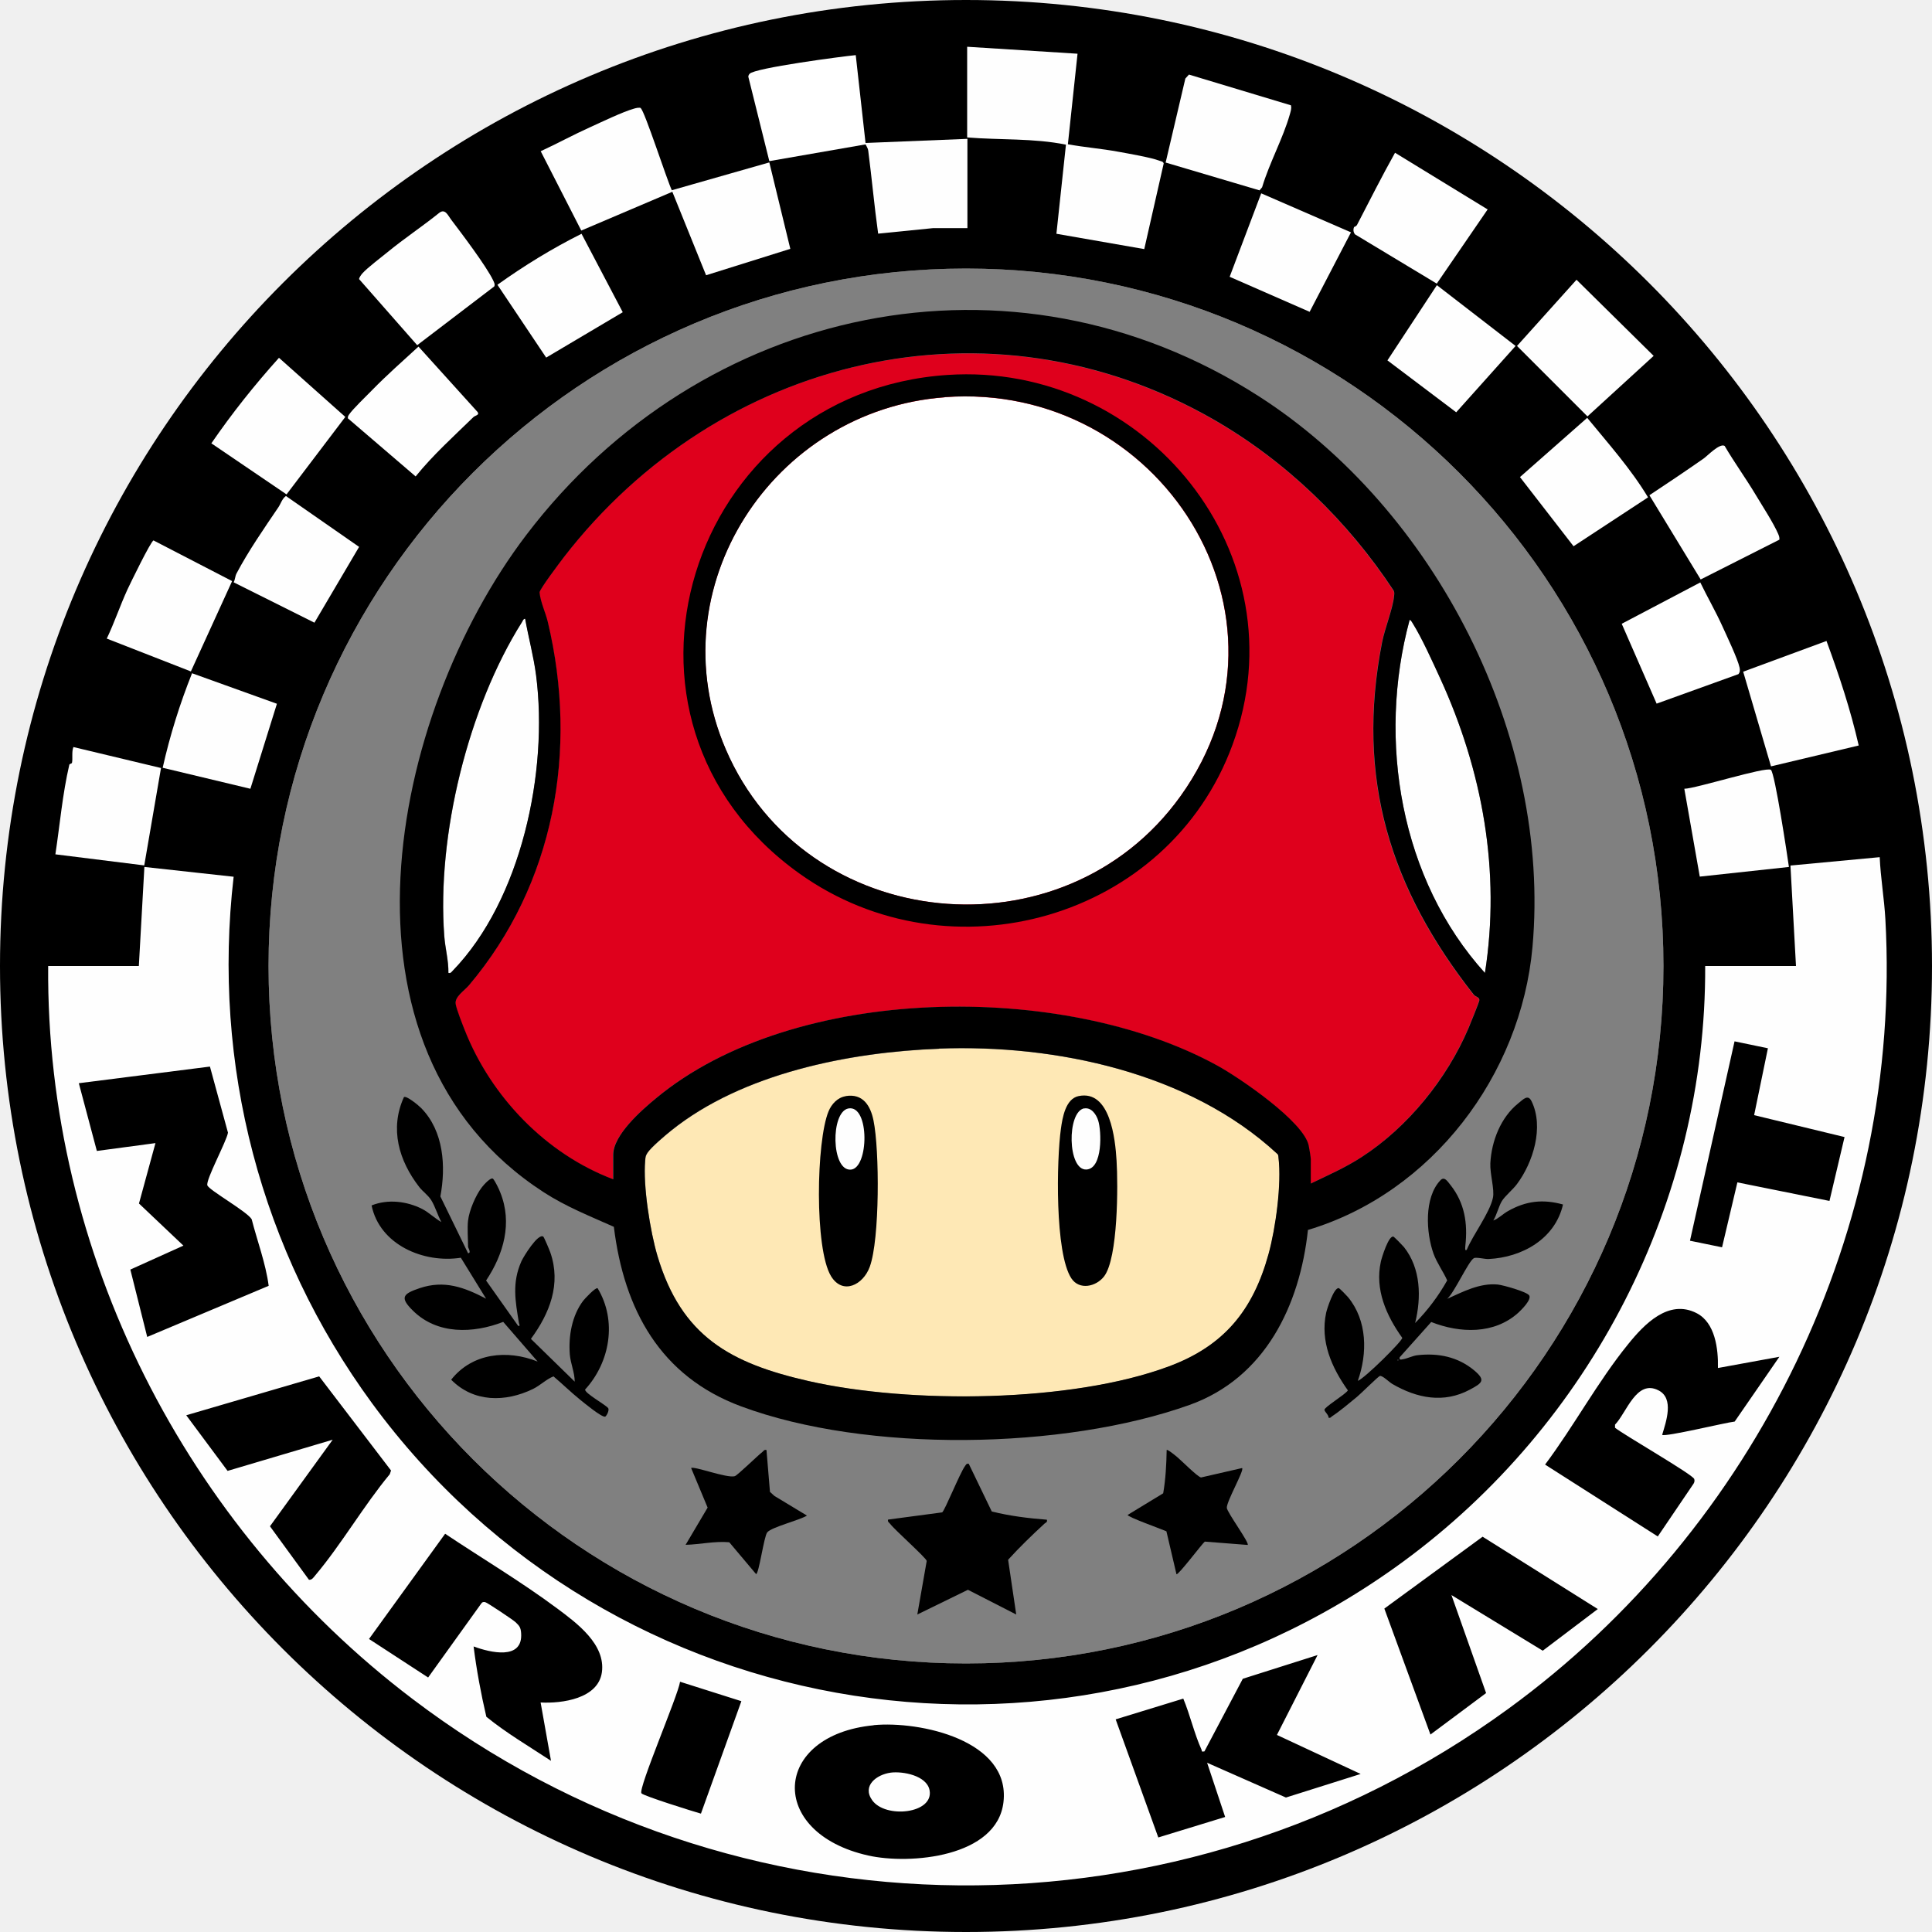
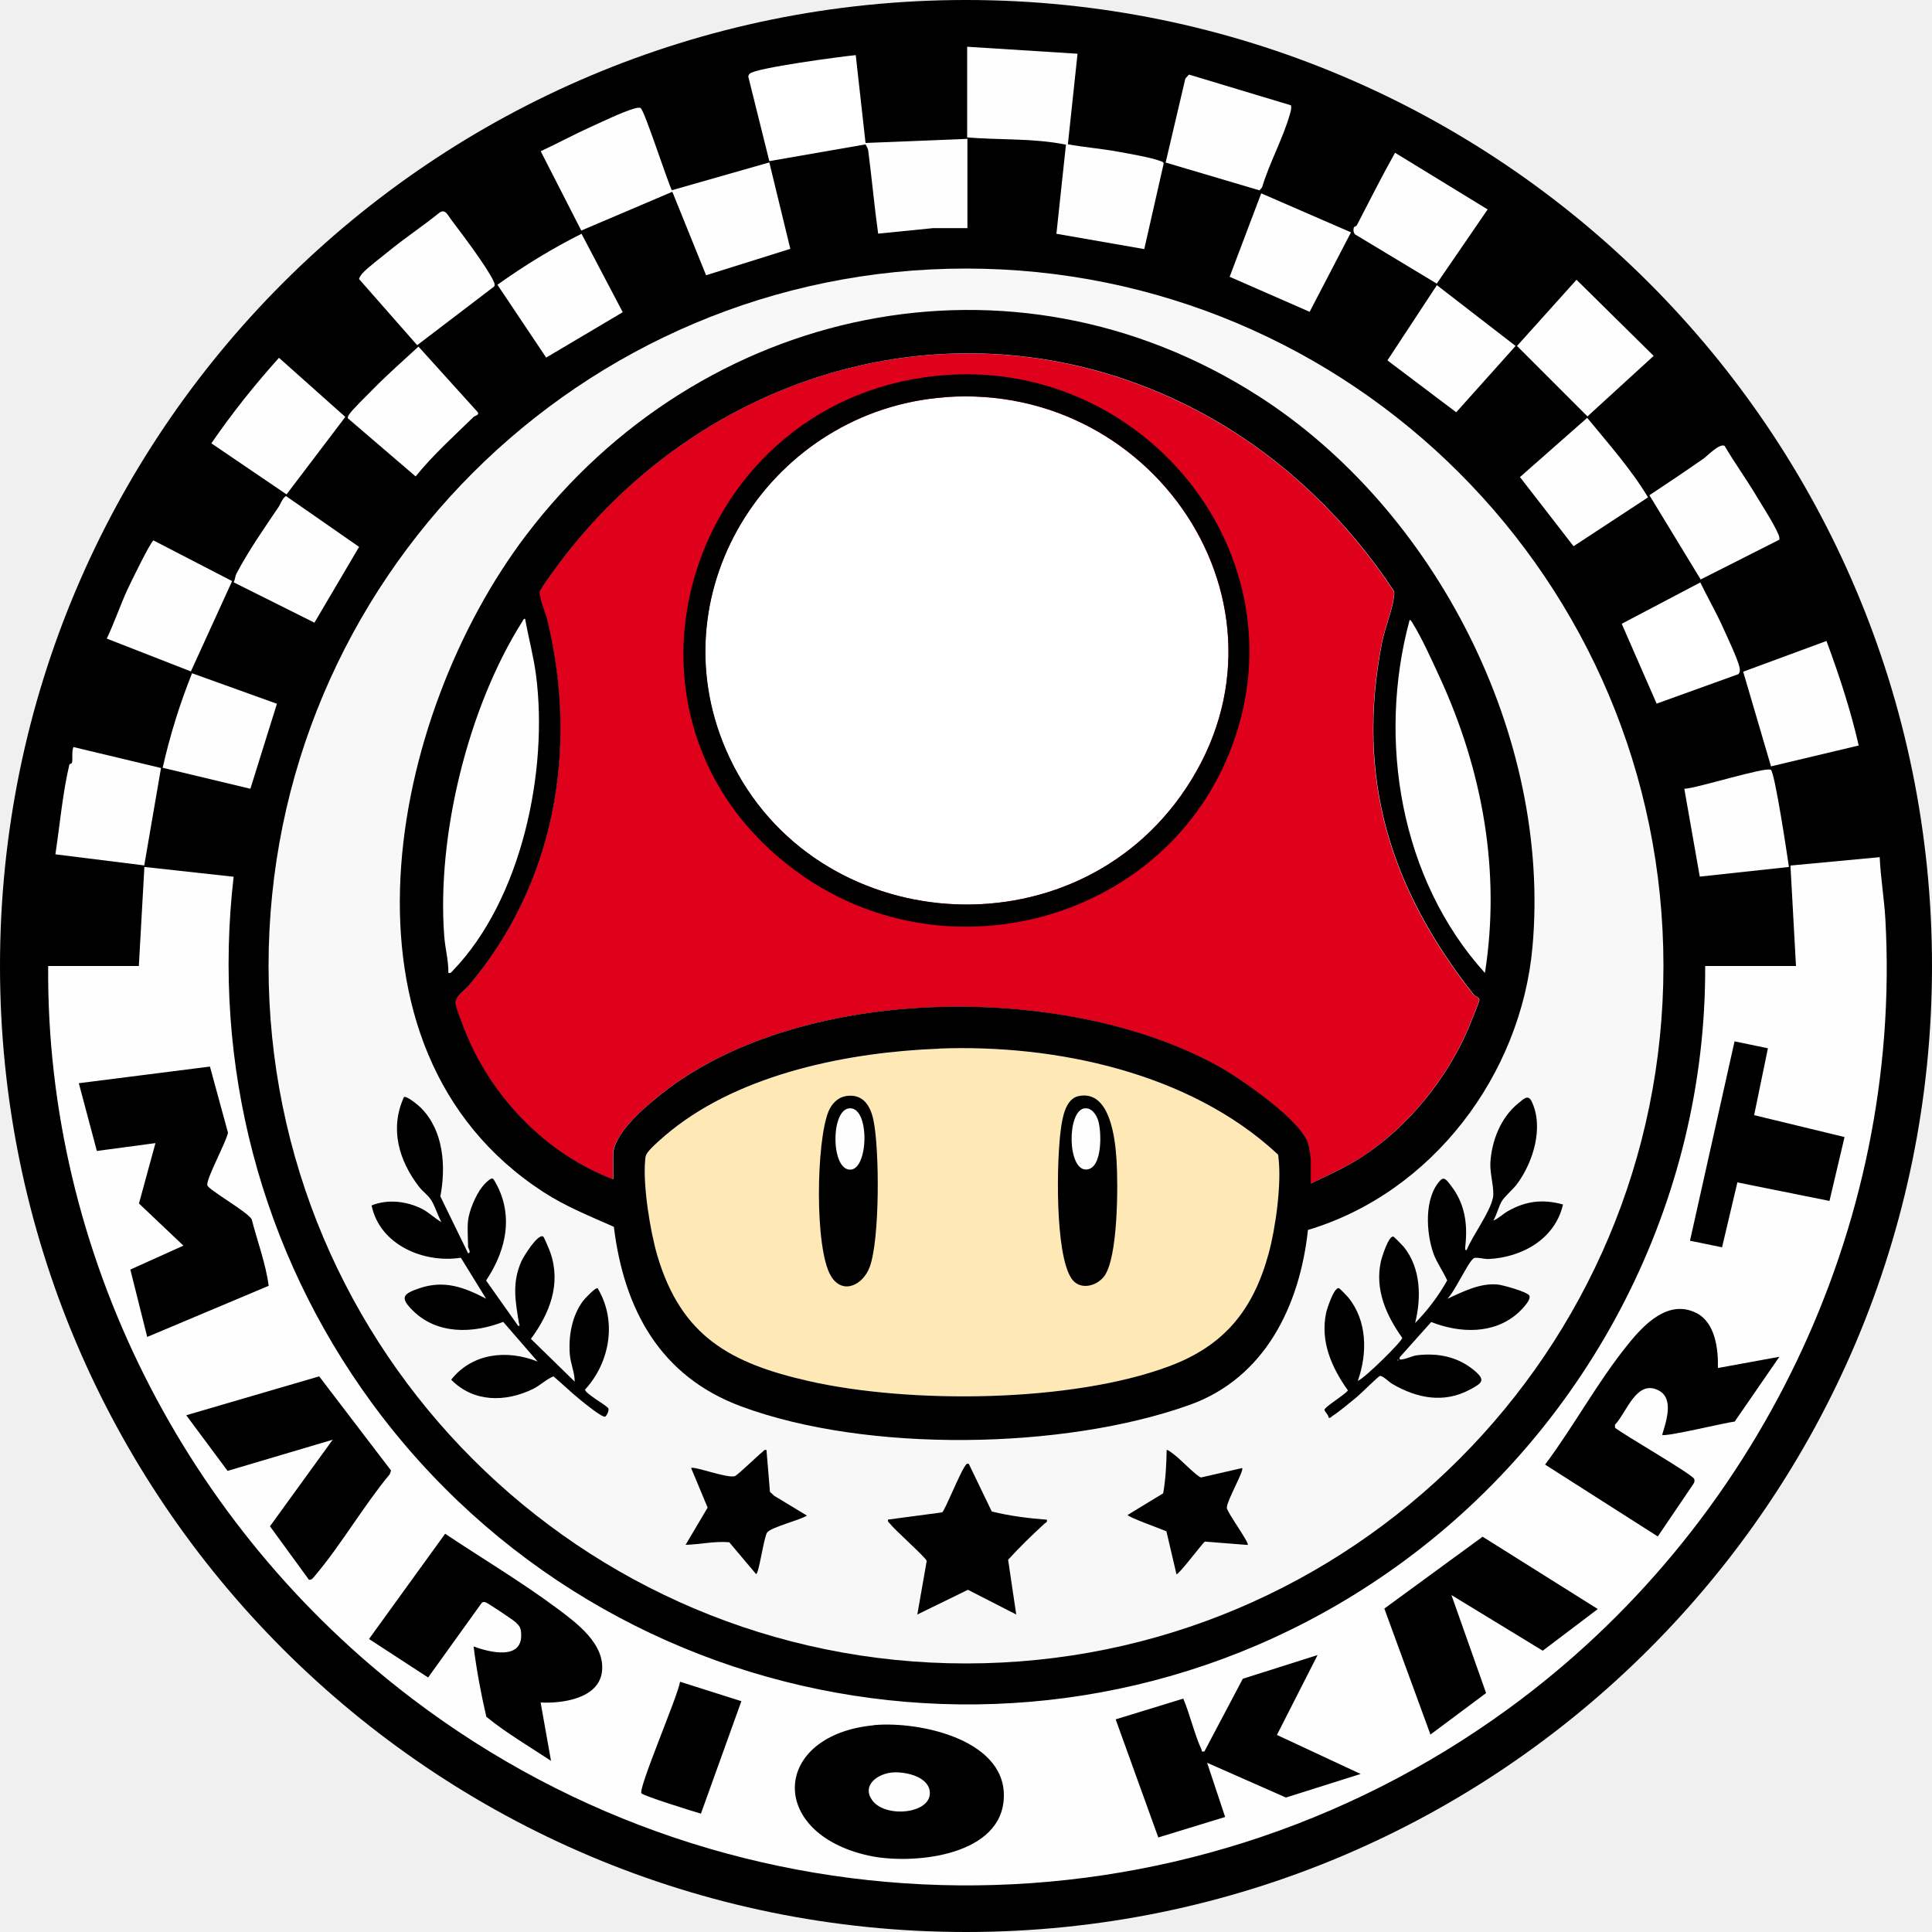
<svg xmlns="http://www.w3.org/2000/svg" id="Final" viewBox="0 0 150 150">
  <defs>
    <style>
-       .cls-1 {
+       .cls-1, .cls-2 {
        fill: #fff;
      }

-       .cls-2 {
+       .cls-3 {
        fill: #fee8b5;
      }

-       .cls-3 {
-         fill: gray;
+       .cls-2 {
+         opacity: .5;
      }

      .cls-4 {
        fill: #fefefe;
      }

      .cls-5 {
        fill: #df001c;
      }
    </style>
  </defs>
-   <circle id="Background" class="cls-3" cx="75" cy="75" r="54.15" />
+   <circle id="Background" class="cls-2" cx="75" cy="75" r="54.15" />
  <g id="Ring">
    <path id="Ring_Background" data-name="Ring Background" d="M75,0C33.58,0,0,33.58,0,75s33.58,75,75,75,75-33.58,75-75S116.42,0,75,0ZM75,129.15c-29.91,0-54.15-24.24-54.15-54.15s24.24-54.15,54.15-54.15,54.15,24.24,54.15,54.15-24.24,54.15-54.15,54.15Z" />
    <g id="Ring_Foreground" data-name="Ring Foreground">
      <path class="cls-4" d="M83.66,4.17l-.75,7.03c1.29.24,2.62.34,3.91.58.77.14,2.57.45,3.2.7.13.05.28.05.33.21l-1.51,6.65-6.82-1.19.74-6.92c-2.52-.51-5.12-.35-7.67-.56V3.63s8.55.54,8.55.54Z" />
      <path class="cls-4" d="M49.75,8.41c.29.18,2.05,5.62,2.41,6.36l7.57-2.16,1.63,6.71-6.54,2.05-2.62-6.48-7.07,3.01-3.15-6.16c1.28-.59,2.54-1.28,3.83-1.86.93-.42,2.51-1.19,3.43-1.45.14-.04.41-.11.53-.03Z" />
      <path class="cls-4" d="M18.02,45.12l-3.2,7.01-6.53-2.55c.59-1.24,1.03-2.55,1.6-3.8.21-.45,1.82-3.77,2.03-3.82l6.09,3.15Z" />
      <path class="cls-4" d="M38.37,22.24l-5.98,4.56-4.51-5.13c0-.12.17-.35.26-.45.37-.42,1.47-1.25,1.97-1.66,1.29-1.06,2.7-1.99,4-3.04.45-.34.66.19.9.51.82,1.08,2.75,3.63,3.28,4.74.07.16.16.3.08.48Z" />
      <path class="cls-4" d="M100.23,8.19c.06.25-.03.47-.09.7-.53,1.86-1.59,3.77-2.15,5.65l-.2.24-7.29-2.16,1.53-6.52.28-.31,7.93,2.39Z" />
      <path class="cls-4" d="M12.5,59.63l-1.3,7.56-6.9-.86c.35-2.31.55-4.67,1.08-6.95.02-.09.19-.08.21-.16.07-.33-.04-.85.11-1.22l6.81,1.63Z" />
      <path class="cls-4" d="M141.81,49.77c.98,2.65,1.87,5.35,2.5,8.11l-6.81,1.62-2.16-7.35,6.48-2.39Z" />
      <path class="cls-4" d="M105.14,17.62s.15-.04.22-.16c.97-1.87,1.92-3.76,2.95-5.6l7.19,4.4-3.95,5.76-6.34-3.82c-.14-.15-.16-.39-.08-.57Z" />
      <path class="cls-4" d="M133.9,34.62c.76,1.3,1.65,2.52,2.42,3.81.51.85,1.37,2.17,1.74,3.03.06.14.11.28.09.44l-6.11,3.09-3.98-6.54c1.41-.93,2.82-1.88,4.21-2.85.29-.2,1.24-1.21,1.63-.98Z" />
      <path class="cls-4" d="M22.24,38.38l-5.83-3.96c1.6-2.33,3.36-4.54,5.25-6.64l5.15,4.59-4.56,6.01Z" />
      <path class="cls-1" d="M67.2,11.21l-7.47,1.3-1.63-6.55c0-.09.04-.16.1-.23.37-.45,7.18-1.35,8.24-1.45l.76,6.82s0,.07,0,.11Z" />
      <polygon class="cls-4" points="122.4 21.72 128.39 27.63 123.25 32.33 117.78 26.86 122.4 21.72" />
      <path class="cls-4" d="M21.5,54.64l-2.06,6.6-6.81-1.63c.56-2.5,1.33-4.96,2.28-7.34l6.59,2.37Z" />
      <path class="cls-4" d="M24.42,48.35l-6.28-3.14c.12-.21.11-.47.22-.68.93-1.76,2.14-3.5,3.25-5.14.19-.28.29-.67.59-.88l5.68,3.95-3.47,5.89Z" />
      <path class="cls-4" d="M67.2,11.1l7.91-.32v6.93h-2.65s-4.28.43-4.28.43c-.3-2.14-.49-4.29-.77-6.44-.03-.23-.2-.44-.21-.5,0-.04,0-.07,0-.11Z" />
      <path class="cls-4" d="M42.41,27.77l-3.79-5.66c2.07-1.48,4.25-2.82,6.53-3.96l3.2,6.09-5.94,3.52Z" />
      <path class="cls-4" d="M37.09,32.01c.15.21-.2.25-.33.37-1.54,1.5-3.14,2.94-4.49,4.61l-5.26-4.51c-.02-.14.04-.22.11-.32.22-.34,1.36-1.46,1.74-1.84,1.16-1.19,2.41-2.29,3.63-3.41l4.6,5.09Z" />
      <polygon class="cls-4" points="107.72 27.98 111.56 22.14 117.67 26.86 113.06 32.01 107.72 27.98" />
      <path class="cls-4" d="M127.96,38.61l-5.79,3.8-4.16-5.37,5.22-4.6c1.64,2,3.39,3.96,4.72,6.17Z" />
      <path class="cls-1" d="M134.97,52.34l-6.35,2.29-2.71-6.2,6.1-3.21c.55,1.14,1.19,2.24,1.71,3.39.33.73,1.2,2.55,1.34,3.22.04.2.04.35-.09.51Z" />
      <polygon class="cls-4" points="104.89 18.04 101.68 24.21 95.47 21.49 97.92 15.01 104.89 18.04" />
      <path class="cls-4" d="M138.9,67.31l-6.93.75-1.2-6.82c.88-.01,6.34-1.74,6.72-1.47.31.22,1.28,6.68,1.4,7.53Z" />
      <path class="cls-4" d="M69.13,137.63c.96-.13,2.81.22,3.04,1.35.36,1.84-3.44,2.24-4.46.78-.79-1.12.35-1.98,1.43-2.13Z" />
      <path class="cls-4" d="M139.44,75l-.43-7.8,6.93-.65c.07,1.61.35,3.21.44,4.82,1.33,23.97-10.02,47.27-29.26,61.29-25.44,18.55-60.01,18.29-85.1-.76C14.4,118.53,3.57,97.29,3.74,75h7.04l.43-7.69,6.93.76c-1.69,14.58,2.11,29.09,10.74,40.87,18.63,25.4,54.46,31.04,80,12.35,14.63-10.7,23.59-28.02,23.51-46.29h7.04ZM137.27,81.39l-2.6-.54-3.46,15.48,2.49.51,1.19-5.04,7.15,1.44,1.17-4.96-7.02-1.7,1.07-5.19ZM16.29,82.81l-10.17,1.29,1.4,5.26,4.55-.61-1.28,4.69,3.45,3.27-4.12,1.86,1.31,5.23,9.43-3.97c-.23-1.75-.88-3.45-1.32-5.17-.36-.6-3.32-2.26-3.44-2.63-.14-.42,1.49-3.41,1.6-4.09l-1.4-5.13ZM133.38,106.19c.03-1.46-.21-3.5-1.66-4.24-2.17-1.11-4.06.86-5.31,2.41-2.35,2.89-4.21,6.36-6.45,9.35l8.75,5.58,2.78-4.1c.07-.11.09-.24.05-.36-.11-.35-5.47-3.43-6.15-3.98v-.24c.9-.93,1.66-3.55,3.38-2.66,1.23.63.58,2.44.28,3.45.21.19,4.95-.96,5.63-1.03l3.47-5.03-4.76.87ZM23.99,122.65c.23.03.35-.18.48-.33,2.04-2.42,3.75-5.4,5.79-7.86l.1-.29-5.58-7.31-10.32,3.02,3.21,4.32,8.16-2.42-4.87,6.72,3.04,4.17ZM41.97,132.18c1.66.09,4.47-.29,4.76-2.34.3-2.17-1.94-3.82-3.47-4.96-2.78-2.07-5.81-3.87-8.7-5.8l-5.91,8.17,4.59,2.99,4.13-5.75c.08-.12.17-.12.3-.1.14.02,2.16,1.37,2.35,1.55.31.29.41.42.44.86.15,2.13-2.42,1.5-3.69,1.03.23,1.83.57,3.66.99,5.46,1.56,1.27,3.34,2.31,5.02,3.42l-.81-4.55ZM124.06,124.93l-8.95-5.62-7.63,5.58,3.58,9.78,4.32-3.22-2.69-7.61,7.09,4.32,4.28-3.24ZM102.29,128.5l-5.8,1.84-2.98,5.64c-.28.04-.17-.02-.23-.15-.55-1.21-.89-2.71-1.41-3.95l-5.25,1.61,3.31,9.17,5.19-1.59-1.4-4.21,6.12,2.7,5.8-1.83-6.5-3.03,3.14-6.17ZM57.56,132.08l-4.76-1.51c-.15,1.06-3.26,8.28-3,8.66.14.2,4.05,1.42,4.62,1.58l3.14-8.73ZM67.83,133.95c-7.86.76-8.3,8.34-.43,10.11,3.24.73,10.02.14,10.51-4.15.55-4.8-6.5-6.31-10.08-5.97Z" />
    </g>
  </g>
  <g id="Inner_Elements" data-name="Inner Elements">
    <path id="Right_Stem" data-name="Right Stem" d="M121.35,93.52c-.61,2.67-3.18,4.11-5.79,4.23-.31.01-.98-.17-1.14-.06-.43.27-1.51,2.68-2.06,3.15,1.23-.55,2.52-1.24,3.92-1.11.41.04,2.27.56,2.45.85.19.33-.6,1.11-.85,1.34-1.87,1.69-4.53,1.6-6.76.72l-2.45,2.74c-.05.23.1.18.26.15.36-.06.72-.26,1.1-.31,1.63-.19,3.16.12,4.43,1.18.9.76.64.97-.34,1.49-2.03,1.09-4.11.67-6.02-.44-.27-.16-.76-.67-.97-.62-.12.03-1.48,1.38-1.76,1.61-.57.47-1.34,1.12-1.95,1.52-.09.06-.11.15-.27.11.01-.22-.3-.45-.32-.61-.02-.21,1.61-1.18,1.82-1.51-1.26-1.77-2.16-3.8-1.69-6.02.07-.33.61-1.98.98-1.92.07.01.62.58.72.7,1.5,1.82,1.52,4.36.76,6.5.53-.19,3.47-3.1,3.45-3.34-1.24-1.73-2.14-3.76-1.66-5.92.07-.32.6-2.03.97-1.94.06.01.73.7.82.81,1.32,1.66,1.36,3.92.87,5.9.96-.97,1.82-2.11,2.49-3.31-.32-.71-.79-1.34-1.06-2.07-.58-1.62-.75-4.35.53-5.7.31-.33.54.06.79.37,1.1,1.39,1.34,2.98,1.15,4.7,0,.07-.07.48.11.32.48-1.16,1.78-2.86,2.03-4.03.14-.66-.24-1.85-.2-2.69.09-1.72.81-3.56,2.17-4.65.39-.31.75-.73,1.03-.16.98,2.01.12,4.76-1.14,6.44-.31.42-.93.92-1.17,1.32s-.4,1.08-.66,1.5c.42-.16.73-.5,1.12-.72,1.4-.8,2.73-.96,4.3-.52ZM108.52,105.54v.11c.07-.04.07-.07,0-.11Z" />
    <path id="Left_Stem" data-name="Left Stem" d="M36.34,94.77c.08-.77.6-1.99,1.08-2.6.12-.16.71-.83.87-.64s.46.8.55,1.05c.96,2.37.26,4.8-1.1,6.84l2.49,3.52c.19.03.08-.11.06-.22-.28-1.71-.55-3.12.19-4.79.16-.36,1.29-2.2,1.7-1.92.06.04.5,1.08.55,1.24.85,2.45-.06,4.73-1.51,6.7l3.4,3.32c0-.71-.32-1.4-.38-2.11-.11-1.42.16-3,1.03-4.16.13-.17.98-1.08,1.13-.98,1.52,2.52.97,5.74-.97,7.86-.06.28,1.62,1.2,1.79,1.45.11.18-.15.64-.24.66-.28.05-1.62-1.06-1.93-1.31-.72-.58-1.38-1.23-2.08-1.82-.58.24-1.02.7-1.59.98-2.14,1.04-4.61,1.05-6.35-.72,1.64-2.08,4.35-2.35,6.71-1.41l-2.67-3.08c-2.34.91-5.13,1-7.02-.88-1.03-1.02-.77-1.3.54-1.74,1.91-.64,3.45-.07,5.15.82l-1.96-3.18c-2.88.45-6.3-1-6.93-4.06,1.26-.51,2.75-.33,3.94.28.52.27.97.73,1.48,1.01-.29-.52-.48-1.21-.79-1.7-.26-.41-.65-.66-.93-1.02-1.58-2.04-2.31-4.52-1.19-6.98.2-.14,1.17.67,1.35.86,1.74,1.78,1.92,4.52,1.48,6.85l2.15,4.41c.28-.01,0-.42,0-.49,0-.64-.07-1.44,0-2.06Z" />
    <path id="Center_Star" data-name="Center Star" d="M75.22,113.66l1.78,3.69c1.39.35,2.86.53,4.28.64.05.21-.08.21-.18.3-.98.9-1.93,1.82-2.83,2.81l.63,4.25-3.75-1.92-3.93,1.92.73-4.16c-.05-.25-2.47-2.39-2.84-2.88-.08-.11-.21-.14-.16-.33l4.2-.56c.2-.13,1.39-3.08,1.77-3.59.09-.12.11-.22.31-.18Z" />
    <path id="Right_Star" data-name="Right Star" d="M96.44,113.99c.17.17-1.22,2.59-1.19,3.08.02.35,1.78,2.73,1.62,2.88l-3.33-.26c-.2.15-2.08,2.65-2.2,2.53l-.78-3.33c-.37-.17-3-1.1-3.01-1.27l2.76-1.68c.19-1.1.25-2.24.27-3.36.07-.08.71.46.81.54.33.27,1.59,1.55,1.86,1.59l3.18-.73Z" />
    <path id="Left_Star" data-name="Left Star" d="M59.51,112.58l.27,3.25.34.31,2.53,1.53c-.57.36-2.74.89-3.08,1.3-.26.31-.65,3.26-.87,3.24l-2.08-2.47c-1.14-.1-2.26.17-3.39.2l1.71-2.89-1.28-3.07c.19-.18,2.79.81,3.39.63.2-.06,1.77-1.59,2.13-1.87.11-.08.14-.21.33-.16Z" />
  </g>
  <g id="Mushroom">
-     <path id="Face_Fill" data-name="Face Fill" class="cls-2" d="M72.92,81.42c9.06-.34,19.44,1.86,26.23,8.15.11.08.1.2.12.32.25,2.04-.22,5.47-.77,7.47-1.2,4.37-3.46,7.13-7.73,8.73-7.58,2.83-20.15,2.92-28,1.14-6.06-1.38-9.86-3.46-11.72-9.72-.57-1.9-1.13-5.45-.95-7.4.02-.26.03-.35.17-.59.28-.44,1.39-1.37,1.84-1.73,5.54-4.45,13.84-6.1,20.82-6.36Z" />
+     <path id="Face_Fill" data-name="Face Fill" class="cls-3" d="M72.92,81.42c9.06-.34,19.44,1.86,26.23,8.15.11.08.1.2.12.32.25,2.04-.22,5.47-.77,7.47-1.2,4.37-3.46,7.13-7.73,8.73-7.58,2.83-20.15,2.92-28,1.14-6.06-1.38-9.86-3.46-11.72-9.72-.57-1.9-1.13-5.45-.95-7.4.02-.26.03-.35.17-.59.28-.44,1.39-1.37,1.84-1.73,5.54-4.45,13.84-6.1,20.82-6.36Z" />
    <g id="Right_Eye" data-name="Right Eye">
      <path id="Eye" d="M83.74,85.1c2.46-.51,2.85,3.35,2.95,5.01.12,1.88.12,7.57-.97,8.99-.62.8-1.92,1.09-2.54.15-1.29-1.96-1.15-9.21-.81-11.62.12-.86.36-2.32,1.37-2.53Z" />
      <path id="Reflection" class="cls-4" d="M84.18,86.06c.56-.1.94.48,1.08.93.27.83.36,3.73-.9,3.81-1.49.1-1.54-4.5-.18-4.75Z" />
    </g>
    <g id="Left_Eye" data-name="Left Eye">
      <path id="Eye-2" data-name="Eye" d="M65.66,85.1c1.34-.22,1.93.75,2.16,1.9.47,2.28.49,9.21-.29,11.35-.51,1.41-2.1,2.22-3.01.73-1.29-2.12-1.15-10.5-.19-12.8.23-.56.7-1.07,1.32-1.17Z" />
      <path id="Reflection-2" data-name="Reflection" class="cls-4" d="M65.87,86.06c1.66-.3,1.6,4.66.18,4.75-1.52.1-1.58-4.49-.18-4.75Z" />
    </g>
    <g id="Hat">
      <path id="Hat_Fill" data-name="Hat Fill" class="cls-5" d="M101.75,91.9v-1.9c0-.14-.12-.85-.16-1.04-.38-1.88-5.39-5.28-7.1-6.22-11.93-6.56-32.87-6.37-43.59,2.55-1.13.94-3.31,2.86-3.31,4.38v1.9c-5.22-1.97-9.49-6.41-11.53-11.59-.18-.46-.63-1.59-.7-2.01-.09-.56.66-1.03,1.02-1.45,6.65-7.86,8.52-18.27,6.13-28.23-.18-.74-.55-1.48-.64-2.28,0-.25,1.58-2.35,1.88-2.73,12.04-15.59,33.02-20.68,50.44-10.71,5.63,3.22,10.44,7.89,14,13.3.08.15.04.3.02.46-.09.93-.71,2.47-.92,3.53-2.08,10.62.66,19.18,7.11,27.37.13.16.43.17.44.43,0,.12-.73,1.91-.85,2.19-1.68,3.93-4.72,7.68-8.3,10-1.25.81-2.62,1.4-3.96,2.06Z" />
      <path id="Hat_Middle_Spot" data-name="Hat Middle Spot" class="cls-1" d="M73.35,30.84c16.67-1.24,28.34,16.97,18.3,30.98-9.07,12.65-29.14,10.7-35.31-3.64-5.39-12.54,3.67-26.34,17-27.33Z" />
      <path id="Hat_Right_Spot" data-name="Hat Right Spot" class="cls-4" d="M115.29,75.54c-6.57-7.25-8.37-18.07-5.85-27.4.07-.06.19.18.24.25.71,1.13,1.55,3,2.13,4.26,3.29,7.18,4.72,15,3.48,22.89Z" />
      <path id="Hat_Left_Spot" data-name="Hat Left Spot" class="cls-4" d="M34.82,75.54c.02-.97-.25-1.91-.32-2.87-.59-7.79,1.85-17.75,6.04-24.39.06-.1.1-.24.24-.25.26,1.47.66,2.92.85,4.4.95,7.45-1.13,17.42-6.48,22.94-.1.11-.14.2-.32.16Z" />
      <path id="Middle_Spot_Outline" data-name="Middle Spot Outline" d="M73.57,29.11c15.37-1.02,27.55,13.93,22.12,28.72-4.97,13.54-21.93,18.33-33.61,10-16.73-11.93-8.62-37.39,11.49-38.72ZM73.35,30.84c-13.33.99-22.39,14.8-17,27.33,6.17,14.35,26.24,16.3,35.31,3.64,10.04-14.01-1.64-32.21-18.3-30.98Z" />
    </g>
    <path id="Outline" d="M101.55,95.48c-.63,5.89-3.34,11.51-9.2,13.6-9.77,3.49-25.07,3.73-34.81.11-6.28-2.33-9.09-7.51-9.88-13.94-1.86-.83-3.71-1.56-5.44-2.68-17.22-11.15-12-37.04-1.37-51.02,13.54-17.83,37.69-23.1,56.89-10.78,13.7,8.79,22.72,26.4,21.24,42.77-.9,9.93-7.79,19.06-17.42,21.95ZM101.75,91.9c1.34-.65,2.7-1.24,3.96-2.06,3.59-2.32,6.63-6.08,8.3-10,.12-.28.85-2.07.85-2.19,0-.25-.31-.26-.44-.43-6.45-8.2-9.19-16.75-7.11-27.37.21-1.06.83-2.6.92-3.53.02-.16.05-.31-.02-.46-3.56-5.41-8.37-10.07-14-13.3-17.41-9.97-38.39-4.88-50.44,10.71-.29.38-1.88,2.48-1.88,2.73.09.8.46,1.53.64,2.28,2.38,9.96.52,20.37-6.13,28.23-.36.42-1.12.89-1.02,1.45.07.42.52,1.55.7,2.01,2.04,5.18,6.31,9.62,11.53,11.59v-1.9c0-1.53,2.17-3.44,3.31-4.38,10.72-8.92,31.66-9.11,43.59-2.55,1.71.94,6.72,4.34,7.1,6.22.04.19.16.9.16,1.04v1.9ZM34.82,75.54c.18.04.22-.06.32-.16,5.35-5.53,7.44-15.5,6.48-22.94-.19-1.48-.59-2.93-.85-4.4-.14,0-.18.15-.24.25-4.19,6.64-6.63,16.59-6.04,24.39.07.96.34,1.9.32,2.87ZM115.29,75.54c1.24-7.89-.19-15.71-3.48-22.89-.58-1.26-1.42-3.13-2.13-4.26-.04-.07-.17-.3-.24-.25-2.52,9.33-.72,20.15,5.85,27.4ZM72.92,81.42c-6.98.26-15.28,1.91-20.82,6.36-.45.36-1.56,1.3-1.84,1.73-.15.23-.15.32-.17.59-.18,1.95.39,5.5.95,7.4,1.86,6.26,5.67,8.34,11.72,9.72,7.85,1.79,20.42,1.69,28-1.14,4.28-1.59,6.53-4.36,7.73-8.73.55-2,1.02-5.43.77-7.47-.01-.12,0-.24-.12-.32-6.79-6.28-17.17-8.49-26.23-8.15Z" />
  </g>
</svg>
